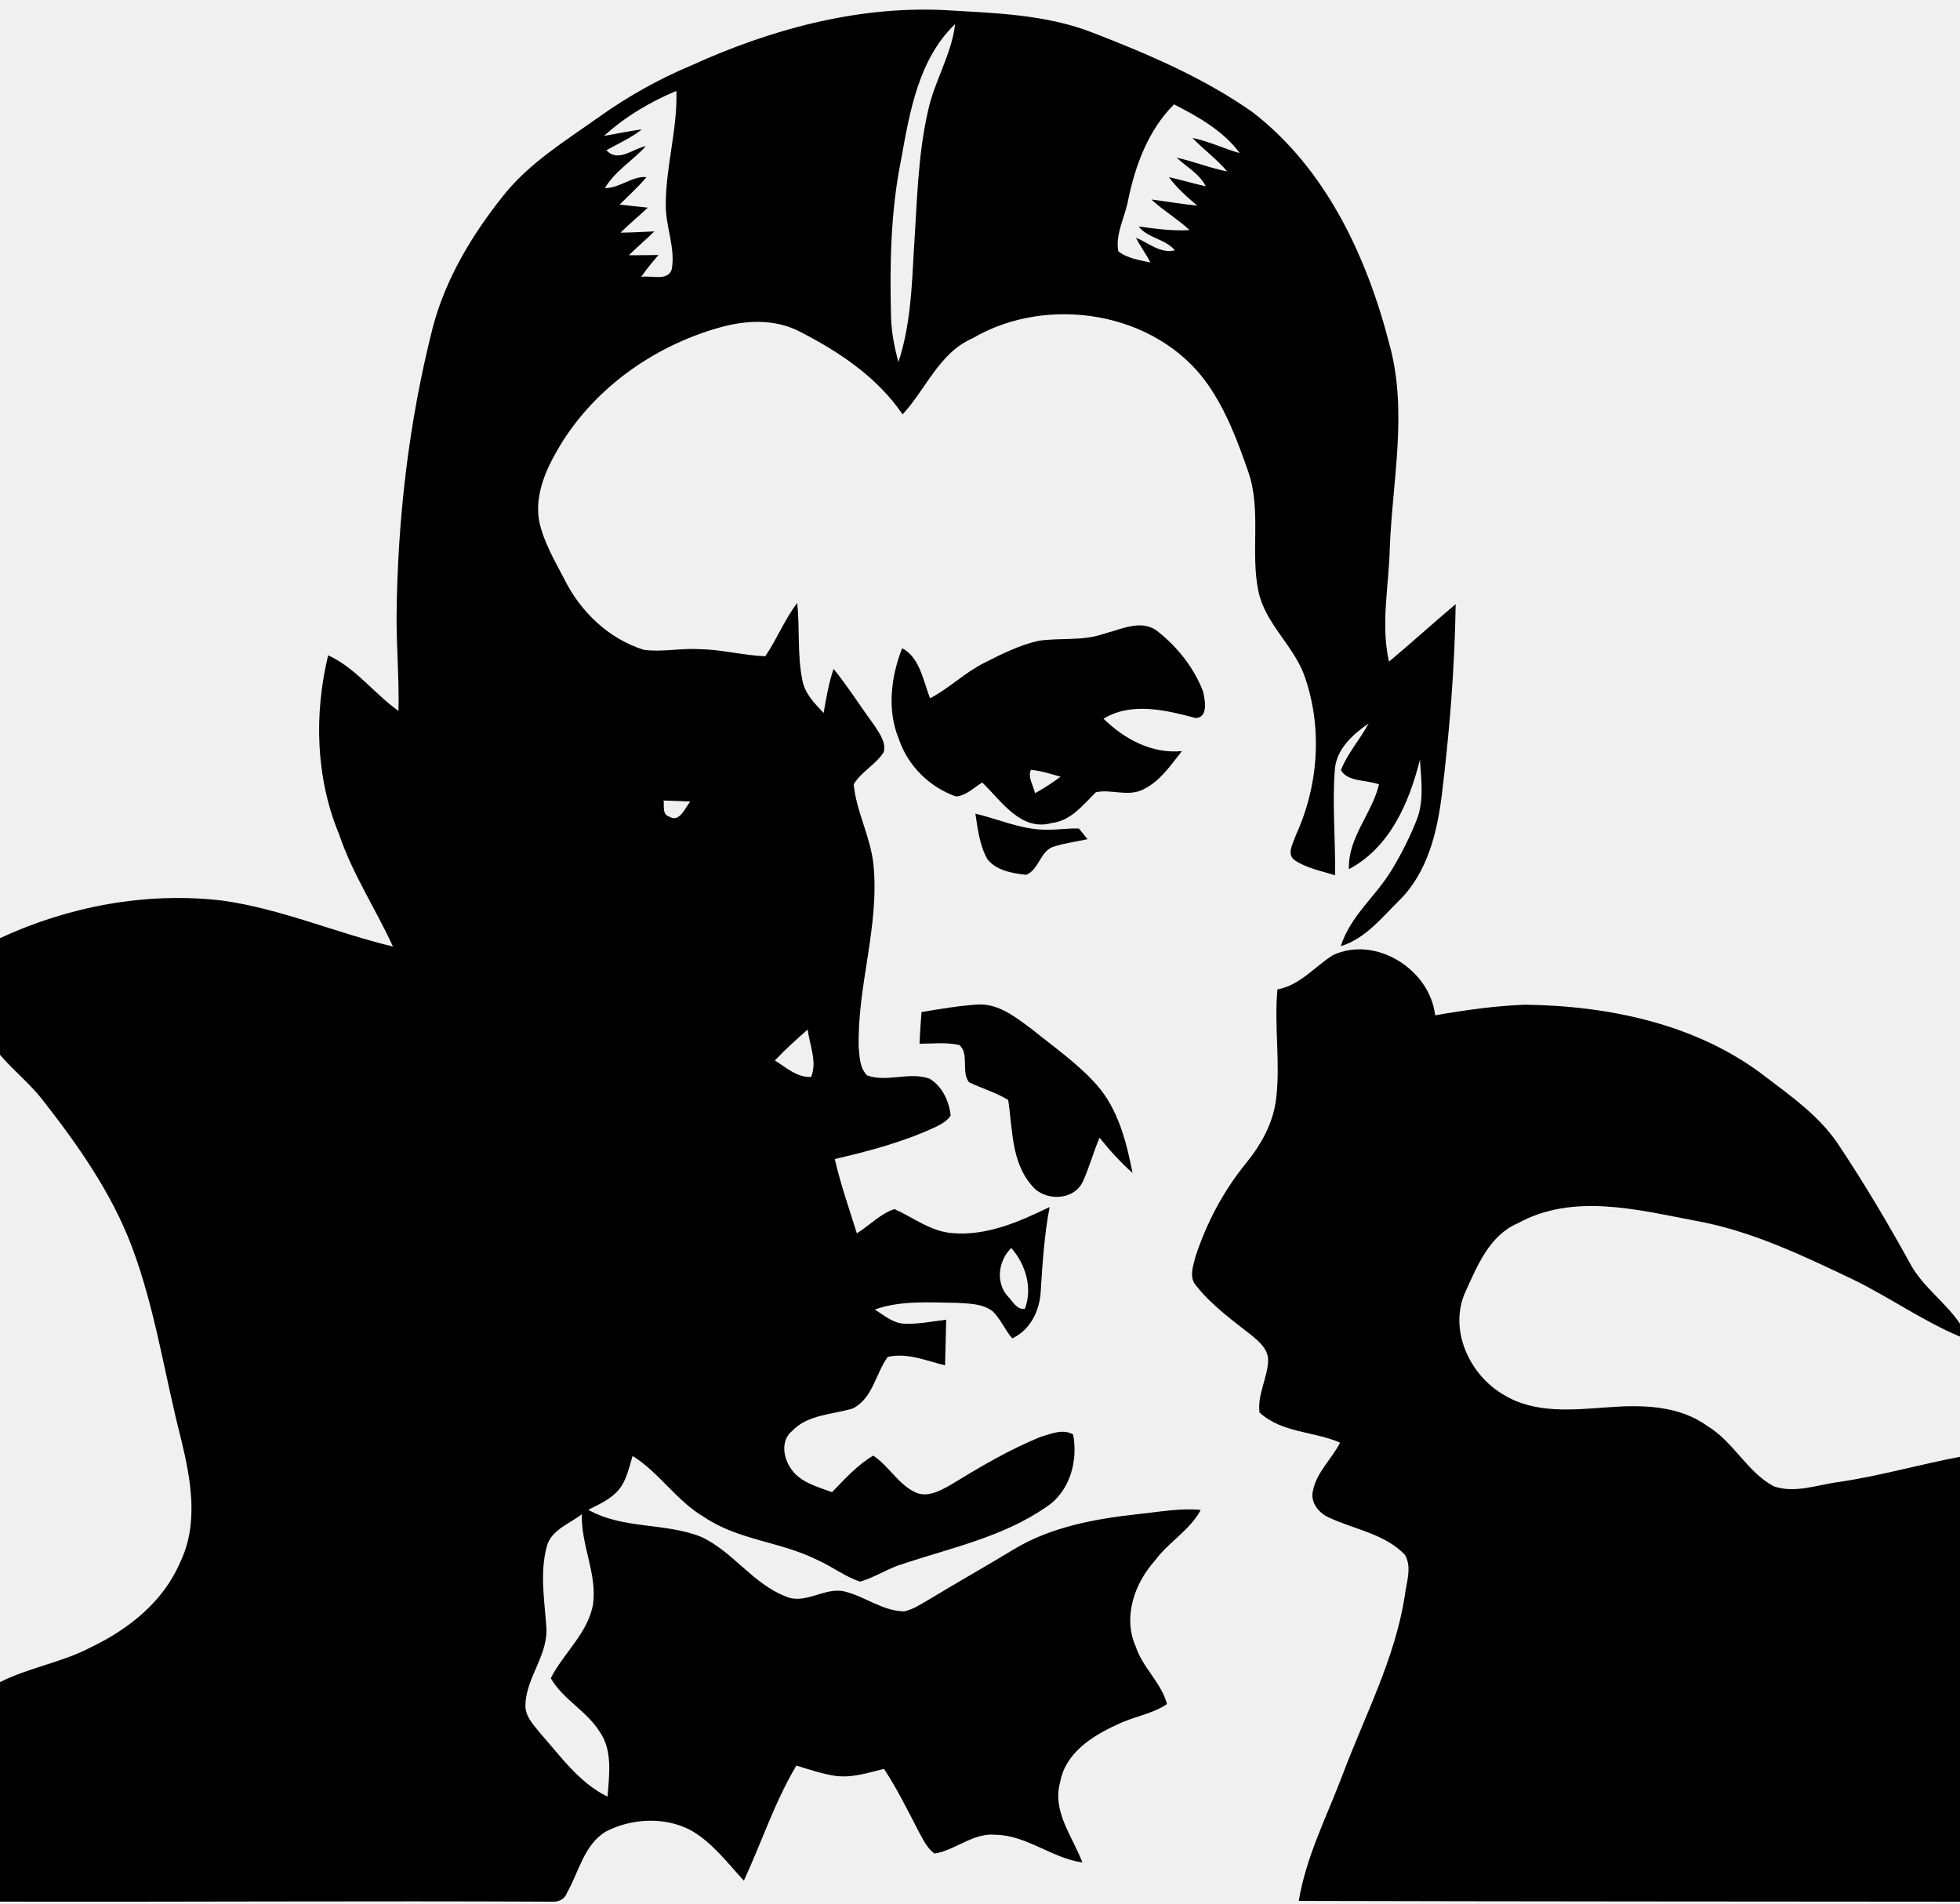
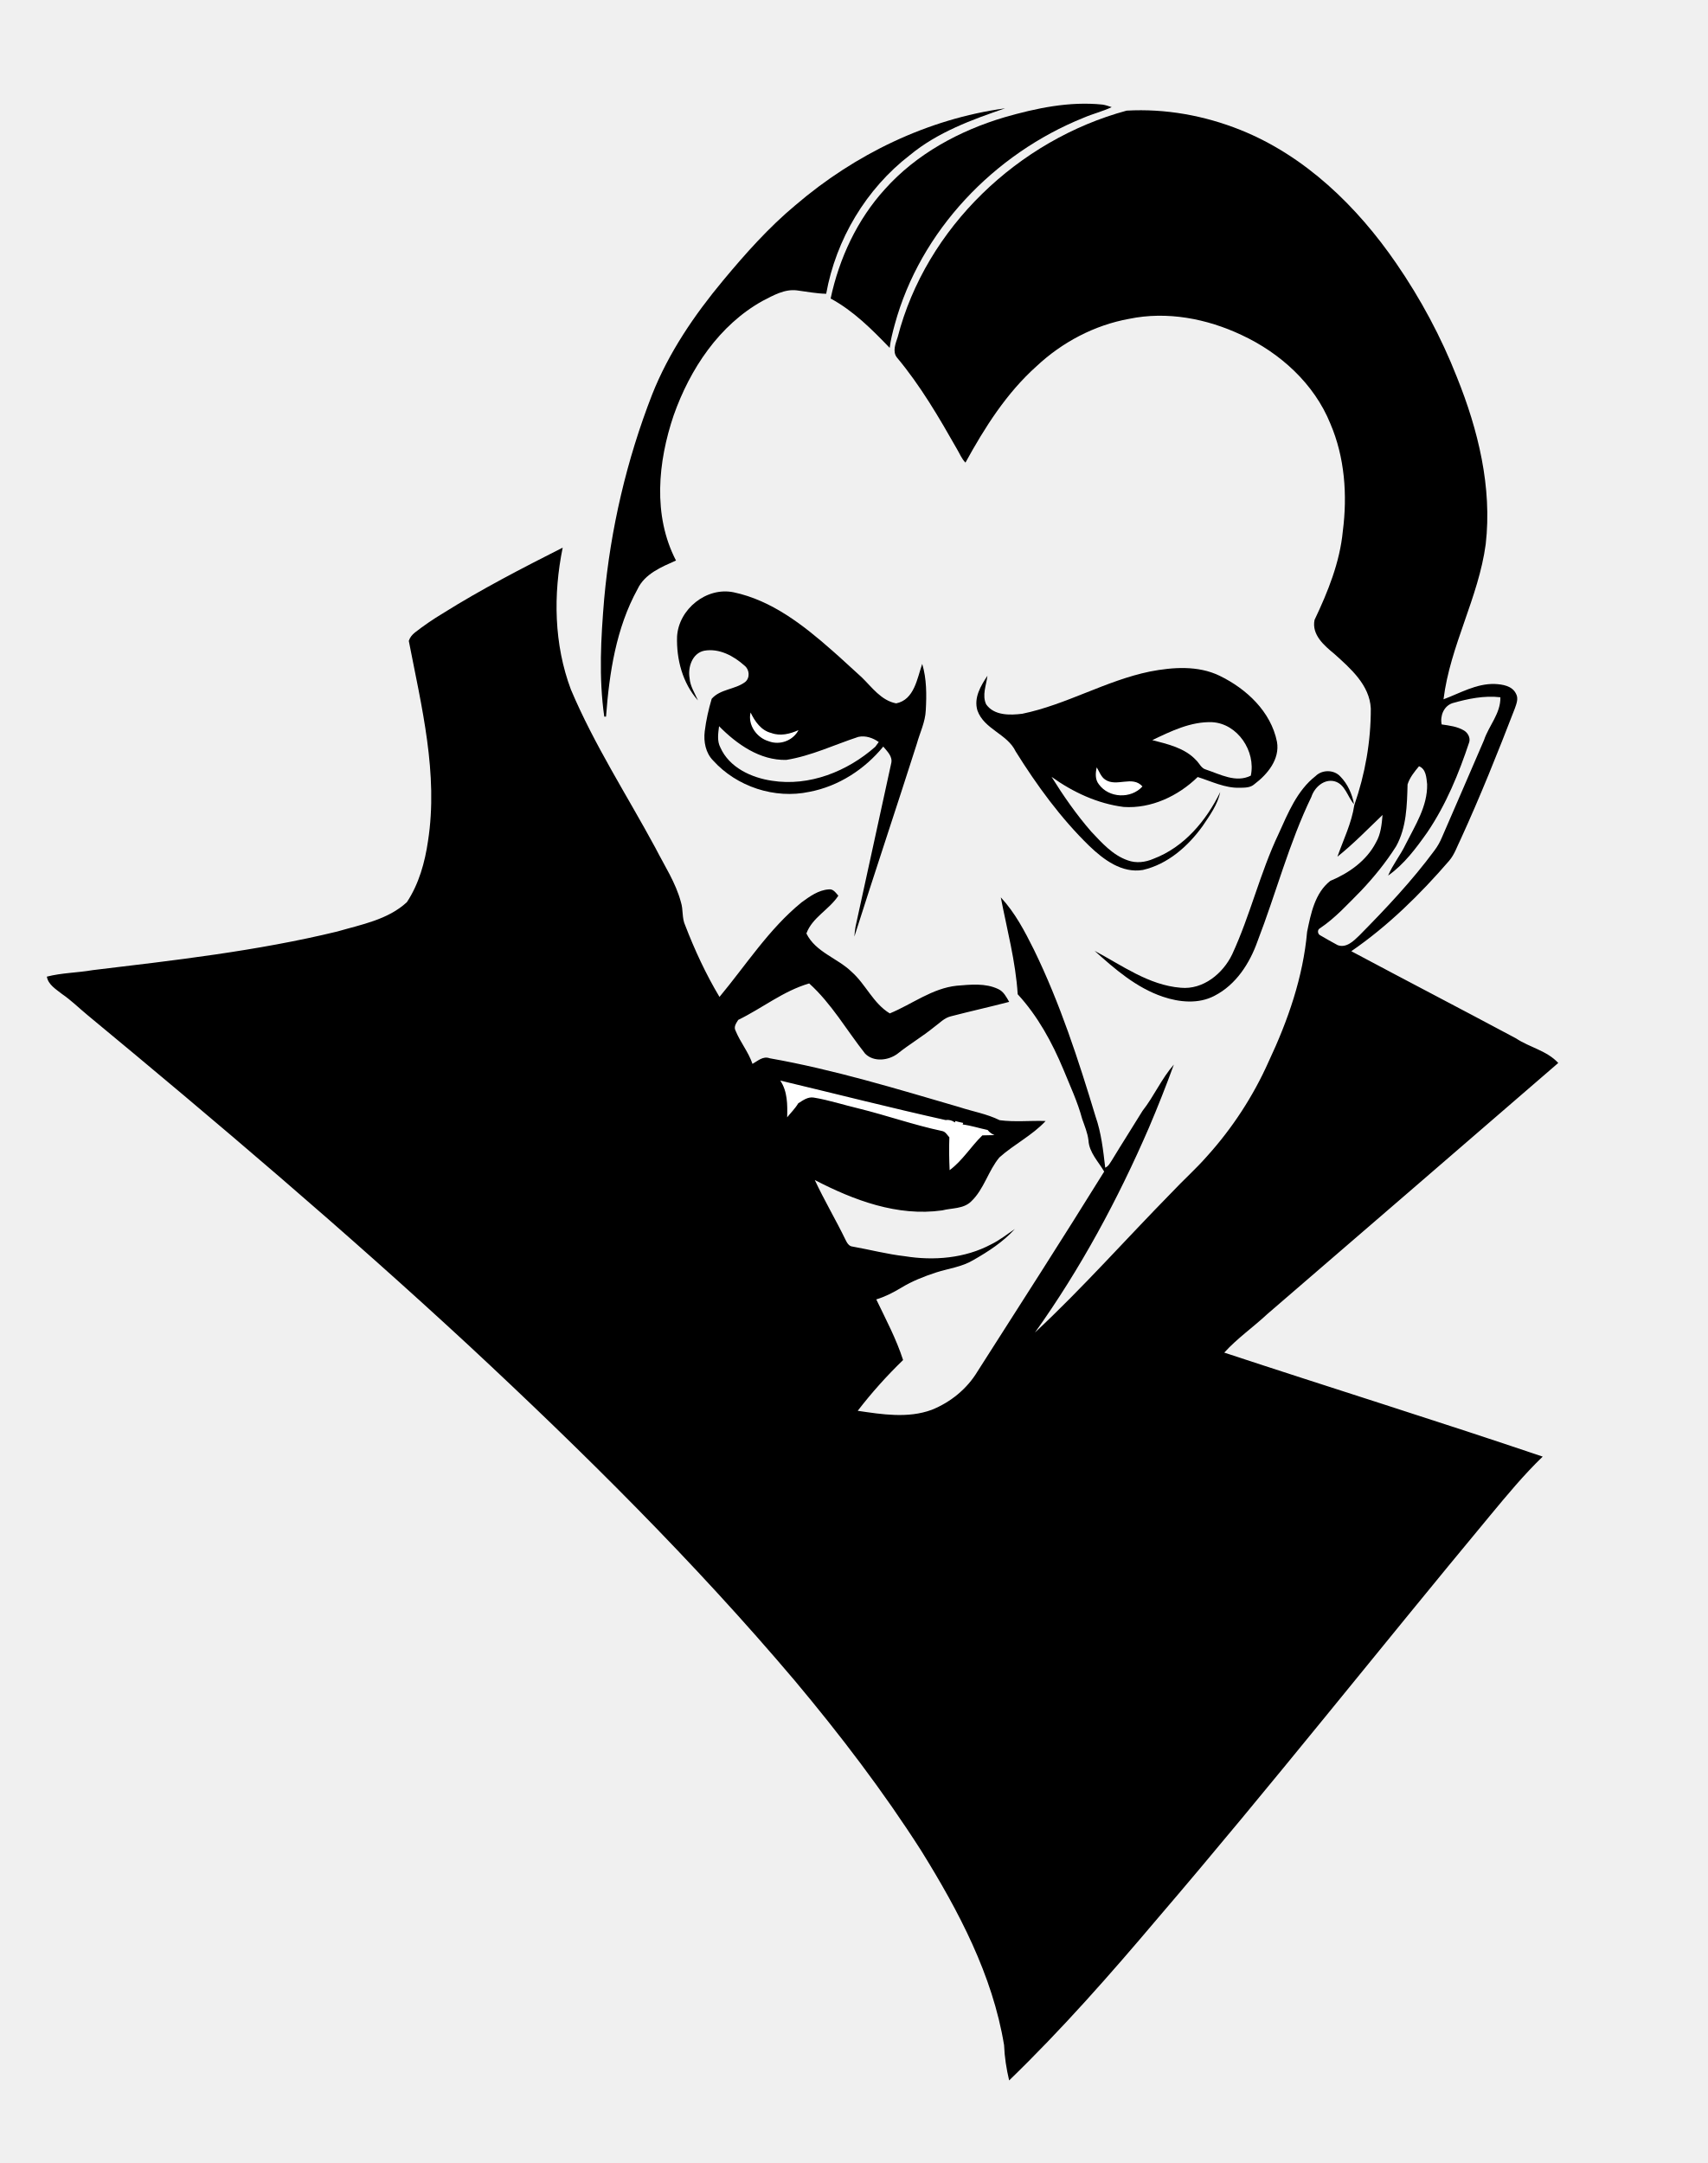
- <svg xmlns="http://www.w3.org/2000/svg" width="451pt" height="438pt" viewBox="0 0 451 438" version="1.1">
+ <svg xmlns="http://www.w3.org/2000/svg" width="810pt" height="1026pt" viewBox="0 0 810 1026" version="1.1">
+   <g id="#ffffffff">
+     <path fill="#ffffff" opacity="1.00" d=" M 364.54 351.58 C 358.95 349.96 354.56 343.82 356.02 337.97 C 358.04 342.18 361.00 346.50 365.82 347.68 C 370.12 349.30 374.72 348.13 378.75 346.32 C 376.12 351.35 369.83 353.66 364.54 351.58 Z" />
+     <path fill="#ffffff" opacity="1.00" d=" M 521.21 372.04 C 519.36 369.72 519.58 366.69 520.20 363.98 C 521.41 365.95 522.20 368.49 524.23 369.81 C 529.64 373.49 537.13 367.66 541.88 373.04 C 536.46 379.06 525.95 378.60 521.21 372.04 Z" />
+     <path fill="#ffffff" opacity="1.00" d=" M 370.08 512.55 C 396.21 518.79 422.25 525.43 448.47 531.28 C 450.09 531.05 451.61 531.41 452.92 532.42 L 453.13 531.75 C 454.36 532.10 455.61 532.40 456.88 532.64 L 456.61 533.38 C 460.63 533.89 464.49 535.17 468.45 536.00 C 469.31 537.08 470.39 537.89 471.69 538.43 C 469.77 538.49 467.86 538.53 465.96 538.56 C 460.52 543.82 456.56 550.51 450.42 555.06 C 450.19 549.87 450.11 544.67 450.29 539.48 C 449.26 538.39 448.51 536.82 446.91 536.51 C 433.48 533.66 420.52 529.06 407.19 525.78 C 400.10 524.11 393.14 521.80 385.95 520.63 C 383.14 520.18 380.82 521.96 378.60 523.37 C 377.17 525.82 375.11 527.79 373.36 530.00 C 373.53 524.07 373.55 517.65 370.08 512.55 Z" />
+   </g>
  <g id="#000000ff">
-     <path fill="#000000" opacity="1.00" d=" M 159.06 15.06 C 177.18 6.81 197.01 1.40 217.06 2.31 C 228.61 3.01 240.49 3.24 251.42 7.51 C 264.17 12.44 276.91 17.87 288.14 25.75 C 305.01 38.68 314.48 58.93 319.67 79.07 C 324.00 94.50 320.38 110.51 319.79 126.16 C 319.58 134.83 317.66 143.61 319.61 152.21 C 324.79 147.88 329.78 143.33 334.95 138.99 C 334.74 153.64 333.54 168.27 331.77 182.82 C 330.69 191.50 328.47 200.66 322.07 207.04 C 317.99 211.04 314.22 215.92 308.53 217.66 C 310.67 210.75 316.60 206.18 320.22 200.15 C 322.40 196.57 324.30 192.81 325.87 188.91 C 327.75 184.43 327.03 179.47 326.73 174.77 C 324.27 184.63 319.83 194.94 310.39 199.95 C 310.10 192.73 315.69 187.23 317.31 180.45 C 314.54 179.37 310.11 179.93 308.55 177.17 C 310.06 173.25 312.98 170.11 314.92 166.42 C 311.33 168.92 307.60 172.23 307.16 176.87 C 306.50 185.02 307.34 193.20 307.19 201.36 C 304.08 200.36 300.74 199.76 297.98 197.94 C 295.87 196.51 297.63 193.90 298.19 192.10 C 303.48 180.57 304.38 167.00 300.00 155.04 C 297.36 148.25 291.12 143.34 289.57 136.05 C 287.68 127.03 290.28 117.54 287.28 108.68 C 284.82 101.58 282.15 94.41 277.78 88.23 C 265.99 71.65 241.03 67.69 223.80 77.82 C 216.09 81.16 213.09 89.51 207.69 95.33 C 201.84 86.72 192.96 80.83 183.82 76.18 C 178.18 73.32 171.53 73.65 165.59 75.34 C 150.07 79.69 135.94 89.86 127.99 104.01 C 125.24 108.83 123.01 114.45 124.10 120.08 C 125.16 124.75 127.60 128.95 129.82 133.16 C 133.54 140.72 140.03 146.94 148.14 149.49 C 152.40 150.07 156.70 149.05 160.98 149.35 C 166.07 149.40 171.02 150.78 176.09 150.97 C 178.77 147.04 180.53 142.54 183.43 138.72 C 184.08 144.65 183.42 150.69 184.64 156.55 C 185.22 159.60 187.46 161.86 189.52 164.01 C 190.11 160.59 190.69 157.16 191.81 153.87 C 195.16 158.02 198.00 162.55 201.17 166.84 C 202.32 168.66 203.93 170.72 203.35 173.01 C 201.53 175.91 198.21 177.49 196.44 180.42 C 197.03 186.77 200.36 192.57 200.99 198.97 C 202.39 213.08 197.23 226.82 197.59 240.91 C 197.79 243.13 197.82 245.72 199.53 247.40 C 204.15 249.05 209.25 246.47 213.88 248.15 C 216.80 249.85 218.40 253.34 218.75 256.61 C 217.97 257.87 216.63 258.59 215.34 259.23 C 207.95 262.68 200.02 264.80 192.09 266.63 C 193.41 272.43 195.39 278.05 197.17 283.73 C 200.07 281.91 202.52 279.27 205.80 278.14 C 210.13 280.07 214.04 283.22 218.92 283.66 C 226.90 284.42 234.51 281.08 241.52 277.67 C 240.30 284.08 239.88 290.59 239.47 297.09 C 239.25 301.49 237.07 305.98 232.92 307.89 C 231.22 305.94 230.27 303.43 228.40 301.65 C 226.03 299.83 222.87 299.90 220.04 299.71 C 213.79 299.65 207.31 299.11 201.31 301.25 C 203.42 302.60 205.51 304.43 208.15 304.52 C 211.36 304.64 214.54 303.98 217.72 303.59 C 217.62 307.09 217.55 310.59 217.46 314.09 C 213.17 313.06 208.73 311.11 204.26 312.16 C 201.46 316.01 200.81 321.79 196.16 324.04 C 191.44 325.44 185.86 325.39 182.23 329.22 C 179.56 331.45 180.25 335.45 182.08 337.98 C 184.23 341.07 188.11 342.03 191.45 343.27 C 194.39 340.25 197.27 337.02 200.94 334.86 C 204.55 337.27 206.68 341.48 210.69 343.34 C 213.41 344.55 216.27 342.98 218.62 341.66 C 225.39 337.55 232.24 333.44 239.61 330.49 C 241.92 329.82 244.65 328.64 246.93 330.00 C 248.10 336.14 246.16 343.20 240.69 346.72 C 230.89 353.50 219.04 356.04 207.89 359.72 C 204.43 360.75 201.39 362.82 197.94 363.86 C 194.41 362.71 191.44 360.34 188.06 358.86 C 179.71 354.66 169.83 354.31 161.99 348.98 C 155.68 345.29 151.74 338.80 145.56 334.93 C 144.75 337.54 144.23 340.36 142.51 342.56 C 140.67 344.83 137.92 346.05 135.37 347.32 C 143.36 351.86 153.08 350.21 161.44 353.59 C 168.64 356.99 173.23 364.30 180.73 367.23 C 185.18 369.25 189.51 365.20 194.05 366.05 C 198.86 367.11 202.97 370.61 208.02 370.69 C 210.18 370.28 212.02 368.94 213.91 367.88 C 220.35 363.98 226.91 360.29 233.35 356.38 C 241.97 351.20 252.07 349.40 261.93 348.31 C 266.70 347.83 271.48 346.89 276.29 347.35 C 273.80 352.05 268.88 354.74 265.77 358.99 C 261.06 364.23 258.34 371.95 261.31 378.73 C 262.89 383.61 267.22 387.09 268.53 392.02 C 265.02 394.39 260.68 394.90 256.94 396.80 C 251.26 399.38 245.13 403.32 243.95 409.96 C 242.02 416.67 246.82 422.51 249.06 428.46 C 242.02 427.47 236.30 422.20 229.06 422.08 C 223.90 421.58 219.90 425.64 215.03 426.41 C 213.32 425.19 212.44 423.21 211.44 421.43 C 208.91 416.52 206.44 411.55 203.41 406.92 C 199.71 407.85 195.92 409.08 192.07 408.52 C 189.06 408.04 186.16 407.05 183.25 406.17 C 178.25 414.53 175.25 423.85 171.16 432.64 C 167.35 428.52 163.89 423.84 158.93 421.03 C 152.92 417.88 145.35 418.28 139.39 421.35 C 134.33 424.43 133.18 430.73 130.41 435.54 C 129.90 436.99 128.42 437.57 126.98 437.48 C 84.66 437.27 42.33 437.56 0.00 437.47 L 0.00 386.97 C 6.70 383.59 14.29 382.45 20.94 378.94 C 29.59 374.82 37.60 368.44 41.44 359.43 C 45.78 350.54 43.91 340.31 41.68 331.11 C 37.86 316.31 35.72 301.04 30.30 286.68 C 25.61 274.32 17.92 263.40 9.82 253.06 C 6.89 249.27 3.10 246.29 0.00 242.65 L 0.00 215.82 C 15.83 208.48 33.66 205.14 51.04 207.16 C 64.57 209.02 77.20 214.58 90.42 217.75 C 86.44 209.07 81.09 201.03 78.02 191.92 C 72.65 178.95 72.23 164.31 75.51 150.75 C 81.90 153.69 86.07 159.56 91.70 163.55 C 91.85 156.37 91.25 149.20 91.25 142.02 C 91.45 119.60 94.03 97.16 99.56 75.42 C 102.50 64.14 108.66 53.95 115.88 44.92 C 121.87 37.42 130.14 32.38 137.86 26.89 C 144.47 22.18 151.57 18.19 159.06 15.06 M 207.32 36.86 C 204.92 48.77 204.72 60.96 205.03 73.06 C 205.15 76.52 205.81 79.94 206.73 83.27 C 209.53 74.84 209.82 65.86 210.31 57.07 C 211.03 46.49 211.17 35.79 213.56 25.41 C 215.04 18.59 218.96 12.53 219.78 5.53 C 211.32 13.65 209.31 25.83 207.32 36.86 M 139.01 31.25 C 141.91 30.80 144.76 30.11 147.68 29.79 C 145.18 31.73 142.28 33.02 139.54 34.56 C 142.25 37.49 145.55 34.20 148.59 33.64 C 145.58 36.98 141.52 39.32 139.19 43.27 C 142.59 43.33 145.49 40.41 148.76 40.76 C 146.86 43.01 144.66 44.98 142.58 47.07 C 144.74 47.32 146.90 47.55 149.07 47.77 C 146.98 49.71 144.80 51.53 142.77 53.52 C 145.38 53.50 147.98 53.35 150.58 53.23 C 148.66 55.11 146.61 56.84 144.69 58.72 C 146.97 58.72 149.24 58.70 151.51 58.66 C 150.12 60.29 148.74 61.93 147.53 63.71 C 149.74 63.26 153.61 64.81 154.57 61.98 C 155.47 56.96 153.11 52.08 153.20 47.06 C 153.19 38.27 155.92 29.72 155.64 20.91 C 149.59 23.44 143.87 26.82 139.01 31.25 M 270.15 24.01 C 264.22 29.93 261.24 38.00 259.58 46.05 C 258.87 49.96 256.62 53.74 257.31 57.79 C 259.40 59.47 262.17 59.81 264.70 60.39 C 263.73 58.41 262.36 56.67 261.39 54.69 C 264.29 55.86 267.01 58.41 270.35 57.58 C 268.09 54.93 264.12 54.81 262.01 52.11 C 265.89 52.61 269.79 53.19 273.73 52.93 C 270.98 50.37 267.70 48.46 264.94 45.90 C 268.47 46.32 271.97 46.97 275.51 47.31 C 273.15 45.32 270.80 43.27 268.97 40.75 C 271.82 41.37 274.61 42.23 277.46 42.87 C 275.99 39.97 273.04 38.40 270.74 36.27 C 274.67 37.11 278.41 38.67 282.37 39.44 C 280.00 36.58 276.95 34.42 274.40 31.74 C 278.15 32.48 281.60 34.20 285.27 35.22 C 281.46 30.06 275.74 26.88 270.15 24.01 M 152.69 184.16 C 152.89 185.42 152.32 187.35 153.95 187.84 C 156.34 189.39 157.63 185.84 158.83 184.39 C 156.78 184.29 154.73 184.22 152.69 184.16 M 178.30 243.96 C 180.87 245.56 183.41 247.92 186.64 247.75 C 188.09 244.24 186.28 240.42 185.85 236.84 C 183.25 239.12 180.67 241.43 178.30 243.96 M 232.31 287.51 C 229.68 290.39 229.17 295.11 231.84 298.15 C 232.95 299.26 234.01 301.46 235.84 301.06 C 237.65 296.31 235.97 290.76 232.67 287.08 L 232.31 287.51 M 125.80 355.82 C 124.21 361.77 125.26 367.97 125.69 374.00 C 126.33 380.47 121.19 385.66 120.91 391.97 C 120.69 394.67 122.70 396.74 124.27 398.68 C 128.98 403.99 133.24 410.11 139.80 413.32 C 140.18 408.28 141.04 402.54 137.85 398.18 C 134.84 393.50 129.52 390.92 126.74 386.07 C 129.70 380.19 135.36 375.67 136.48 368.93 C 137.37 361.90 133.65 355.35 133.89 348.34 C 131.03 350.57 126.79 351.93 125.80 355.82 Z" />
-     <path fill="#000000" opacity="1.00" d=" M 254.06 145.78 C 258.07 144.77 262.90 142.24 266.58 145.41 C 271.03 148.96 274.75 153.67 276.80 159.01 C 277.28 160.96 278.09 165.04 275.15 165.19 C 268.34 163.38 260.36 161.40 253.92 165.34 C 258.74 170.04 265.03 173.45 271.96 172.79 C 269.32 176.11 266.81 179.92 262.81 181.72 C 259.41 183.30 255.64 181.49 252.17 182.25 C 249.20 185.16 246.43 188.84 241.95 189.35 C 234.85 191.29 230.41 184.23 226.02 180.02 C 224.07 181.15 222.32 183.09 219.96 183.22 C 213.90 181.10 208.91 176.17 206.85 170.07 C 204.06 163.36 205.00 155.74 207.58 149.13 C 211.64 151.20 212.45 156.67 214.00 160.64 C 218.44 158.33 222.02 154.71 226.50 152.48 C 230.51 150.45 234.59 148.39 239.00 147.41 C 244.00 146.68 249.21 147.52 254.06 145.78 M 237.21 177.10 C 236.44 178.88 237.82 180.73 238.16 182.47 C 240.22 181.37 242.16 180.06 244.05 178.68 C 241.79 178.05 239.55 177.31 237.21 177.10 Z" />
-     <path fill="#000000" opacity="1.00" d=" M 224.44 187.17 C 229.60 188.42 234.59 190.66 239.97 190.86 C 242.73 191.03 245.48 190.48 248.25 190.60 C 248.75 191.21 249.74 192.44 250.24 193.05 C 247.74 193.60 245.17 193.93 242.72 194.69 C 239.35 195.48 239.17 200.08 236.12 201.25 C 232.97 200.89 229.27 200.30 227.20 197.65 C 225.40 194.47 224.98 190.72 224.44 187.17 Z" />
-     <path fill="#000000" opacity="1.00" d=" M 306.70 219.73 C 316.56 215.13 329.03 223.02 330.23 233.57 C 337.10 232.38 344.03 231.38 351.01 231.13 C 370.42 231.40 390.70 235.64 406.32 247.76 C 412.31 252.30 418.61 256.78 422.88 263.09 C 428.82 271.99 434.30 281.19 439.46 290.57 C 442.34 295.99 447.59 299.49 451.00 304.51 L 451.00 307.49 C 442.49 303.90 434.88 298.52 426.61 294.45 C 414.83 288.84 402.91 283.09 389.96 280.80 C 376.70 278.27 361.95 274.46 349.35 281.36 C 342.79 284.13 339.97 291.07 337.23 297.11 C 333.23 305.79 338.11 316.35 346.05 320.89 C 353.24 325.29 362.02 324.30 370.03 323.74 C 377.80 323.15 386.33 323.28 392.89 328.07 C 398.87 331.65 401.96 338.57 408.10 341.90 C 412.98 343.65 418.18 341.55 423.10 340.93 C 432.51 339.55 441.66 336.90 451.00 335.13 L 451.00 437.48 C 400.28 437.44 349.57 437.43 298.85 437.30 C 300.55 427.00 305.40 417.68 309.04 408.01 C 314.11 394.54 320.97 381.58 323.23 367.22 C 323.58 364.13 324.97 360.57 323.28 357.69 C 318.64 352.82 311.62 351.85 305.77 349.10 C 303.44 348.07 301.46 345.61 302.11 342.94 C 302.96 338.65 306.44 335.65 308.36 331.87 C 302.31 329.25 294.91 329.65 289.82 324.94 C 289.29 320.84 291.63 317.09 291.80 313.06 C 291.90 310.47 289.76 308.64 287.94 307.15 C 283.46 303.64 278.77 300.24 275.21 295.74 C 273.53 293.83 274.56 291.18 275.10 289.04 C 277.64 281.29 281.53 273.96 286.69 267.62 C 290.15 263.39 292.92 258.45 293.62 252.95 C 294.67 244.53 293.15 236.05 293.94 227.61 C 299.14 226.66 302.46 222.41 306.70 219.73 Z" />
-     <path fill="#000000" opacity="1.00" d=" M 212.04 232.82 C 216.35 232.10 220.68 231.37 225.05 231.08 C 229.83 230.85 233.78 234.07 237.42 236.75 C 242.52 240.89 248.00 244.66 252.38 249.60 C 257.31 255.20 259.19 262.69 260.60 269.83 C 257.82 267.38 255.33 264.62 253.01 261.73 C 251.55 265.10 250.64 268.69 249.07 272.02 C 246.86 276.33 240.17 276.35 237.35 272.64 C 232.67 267.23 233.01 259.71 231.99 253.05 C 229.16 251.30 225.93 250.41 222.96 248.96 C 221.11 246.52 223.09 242.48 220.75 240.40 C 217.75 239.73 214.63 240.10 211.58 240.11 C 211.69 237.67 211.85 235.24 212.04 232.82 Z" />
+     <path fill="#000000" opacity="1.00" d=" M 476.41 55.64 C 491.47 51.30 507.18 47.98 522.93 49.61 C 524.43 49.82 525.84 50.36 527.29 50.82 C 522.97 52.86 518.30 53.98 513.94 55.87 C 471.53 72.93 436.52 109.45 424.40 153.89 C 423.41 157.55 422.43 161.23 421.99 165.01 C 413.56 156.24 404.79 147.44 393.98 141.60 C 398.03 122.56 406.57 104.18 419.74 89.72 C 434.69 73.01 455.09 61.96 476.41 55.64 Z" />
+     <path fill="#000000" opacity="1.00" d=" M 377.34 97.28 C 405.41 73.24 439.99 56.40 476.75 51.38 C 460.89 56.79 444.70 62.73 431.60 73.55 C 410.80 89.57 396.52 113.55 391.87 139.35 C 387.20 139.25 382.61 138.34 377.99 137.74 C 372.12 137.01 366.78 140.12 361.76 142.70 C 341.06 154.18 327.28 175.09 319.54 196.98 C 312.06 219.05 309.55 244.52 320.63 265.87 C 313.75 268.95 305.82 272.16 302.41 279.42 C 292.23 297.90 289.00 319.16 287.45 339.93 C 287.24 339.92 286.82 339.91 286.61 339.91 C 283.96 321.36 285.02 302.58 286.58 283.99 C 289.59 250.89 297.23 218.20 309.29 187.21 C 317.16 167.29 329.35 149.41 342.99 133.02 C 353.57 120.32 364.61 107.88 377.34 97.28 Z" />
+     <path fill="#000000" opacity="1.00" d=" M 534.38 52.48 C 552.71 51.44 571.26 54.79 588.30 61.61 C 619.04 73.92 643.68 97.89 662.21 124.85 C 673.83 141.72 683.56 159.87 691.05 178.94 C 701.11 203.93 707.80 231.10 704.69 258.17 C 701.28 283.53 687.81 306.32 684.68 331.71 C 692.57 328.78 700.24 324.19 708.95 324.44 C 712.64 324.60 717.25 325.30 719.04 329.03 C 720.36 331.29 719.26 333.89 718.48 336.13 C 710.44 356.97 702.14 377.72 692.84 398.04 C 691.11 401.51 689.91 405.33 687.34 408.31 C 673.56 424.28 658.36 439.21 640.94 451.20 C 666.92 465.07 693.07 478.64 719.04 492.53 C 725.50 496.84 733.71 498.34 739.10 504.21 C 693.16 543.97 647.13 583.62 601.12 623.30 C 594.44 629.55 586.84 634.80 580.68 641.60 C 630.97 658.21 681.55 673.95 731.72 690.93 C 722.77 699.56 714.84 709.15 706.92 718.70 C 654.09 782.29 602.84 847.20 549.05 910.00 C 526.62 936.53 503.64 962.66 478.65 986.83 C 477.35 981.32 476.47 975.74 476.25 970.08 C 470.76 936.74 454.65 906.40 437.03 878.00 C 418.92 849.65 398.47 822.85 376.87 797.08 C 329.16 740.72 276.59 688.68 222.57 638.41 C 163.93 584.12 103.00 532.38 41.45 481.45 C 37.43 478.13 33.72 474.44 29.40 471.49 C 26.59 469.24 22.89 467.13 22.22 463.26 C 29.32 461.43 36.72 461.43 43.93 460.18 C 82.80 455.52 121.85 451.11 159.97 441.86 C 171.38 438.54 183.96 436.29 192.98 427.95 C 198.68 419.33 201.54 409.08 203.01 398.93 C 207.97 367.01 199.94 335.16 193.90 304.00 C 194.40 302.36 195.53 301.02 196.86 299.98 C 201.05 296.72 205.44 293.71 210.00 290.97 C 228.34 279.47 247.59 269.54 266.89 259.77 C 262.35 281.99 262.74 305.66 270.78 327.06 C 281.83 353.25 297.35 377.17 310.83 402.11 C 315.14 410.59 320.52 418.67 322.98 427.96 C 324.13 431.52 323.38 435.46 324.99 438.91 C 329.50 450.62 334.82 462.11 341.26 472.88 C 353.91 457.69 364.70 440.67 380.16 428.06 C 384.01 425.25 388.21 422.18 393.12 421.87 C 395.24 421.56 396.42 423.53 397.64 424.86 C 393.34 431.48 385.25 435.17 382.49 442.79 C 386.86 451.69 397.24 454.44 403.98 461.01 C 410.68 466.96 414.18 475.96 422.04 480.70 C 432.63 476.34 442.13 468.78 453.84 467.56 C 460.37 467.03 467.40 466.23 473.51 469.17 C 476.06 470.34 477.33 472.93 478.67 475.23 C 469.46 477.64 460.15 479.70 450.93 482.10 C 447.81 482.86 445.59 485.38 443.06 487.18 C 437.53 491.69 431.36 495.31 425.79 499.76 C 421.46 503.06 414.48 503.90 410.38 499.83 C 401.57 488.70 394.44 476.08 383.81 466.48 C 371.53 470.05 361.49 478.27 350.15 483.78 C 349.21 485.31 347.87 487.06 348.90 488.92 C 351.12 494.38 355.01 499.00 356.91 504.64 C 359.46 503.23 361.91 500.80 365.08 501.98 C 395.59 507.38 425.28 516.47 454.98 525.13 C 461.37 527.23 468.11 528.35 474.17 531.36 C 481.40 532.31 488.71 531.49 495.96 531.74 C 489.56 538.61 480.98 542.79 474.03 549.01 C 468.72 555.36 466.76 564.06 460.69 569.84 C 457.01 573.51 451.53 572.93 446.87 574.14 C 425.73 577.14 404.93 569.32 386.46 559.73 C 390.94 569.32 396.35 578.43 400.97 587.94 C 401.68 589.39 402.58 591.18 404.43 591.31 C 412.70 592.78 420.85 594.93 429.21 595.88 C 442.96 598.10 457.66 596.87 470.11 590.25 C 474.15 588.29 477.64 585.46 481.36 582.97 C 475.76 589.11 468.73 593.69 461.56 597.76 C 456.22 600.95 449.92 601.70 444.08 603.56 C 438.34 605.43 432.68 607.66 427.51 610.80 C 423.76 613.06 419.84 615.09 415.63 616.36 C 420.16 625.81 425.12 635.10 428.35 645.12 C 420.61 652.61 413.39 660.66 406.83 669.20 C 418.37 670.91 430.66 672.89 441.92 668.74 C 450.82 665.19 458.70 658.78 463.64 650.54 C 483.77 619.00 504.02 587.52 523.73 555.73 C 521.10 551.13 516.58 546.69 516.28 540.93 C 515.86 537.37 514.44 534.07 513.28 530.72 C 511.14 522.66 507.55 515.08 504.42 507.37 C 499.03 494.46 492.24 481.97 482.71 471.62 C 481.73 456.04 477.64 440.91 474.69 425.65 C 481.42 432.87 486.04 441.71 490.41 450.49 C 502.75 475.79 511.50 502.68 519.62 529.55 C 522.36 537.37 523.26 545.67 524.22 553.87 C 525.74 553.27 526.49 551.67 527.36 550.39 C 532.13 542.51 537.11 534.77 541.92 526.92 C 547.39 519.96 550.92 511.64 556.78 504.97 C 553.12 515.02 549.18 524.98 544.99 534.82 C 530.24 568.92 512.52 601.81 490.90 632.07 C 513.55 610.91 534.12 587.68 555.82 565.57 C 561.25 559.78 567.20 554.50 572.44 548.53 C 584.52 535.18 594.47 519.91 601.78 503.46 C 610.90 484.07 618.08 463.47 619.98 442.01 C 621.75 433.38 623.67 423.57 630.98 417.84 C 639.83 414.16 648.20 408.27 652.67 399.56 C 654.95 395.61 655.38 391.01 655.76 386.57 C 648.74 393.28 641.96 400.30 634.35 406.37 C 637.20 398.30 641.09 390.42 642.36 381.92 C 647.49 367.23 650.25 351.64 650.19 336.07 C 649.65 324.94 640.60 317.12 632.92 310.19 C 628.08 306.21 622.06 301.09 623.51 294.05 C 629.84 280.73 635.50 266.76 636.92 251.95 C 639.13 234.84 637.86 216.94 631.01 200.96 C 623.34 181.99 607.21 167.41 588.88 158.90 C 572.39 151.12 553.52 147.50 535.50 151.25 C 519.09 154.23 503.77 162.34 491.64 173.72 C 477.39 186.46 467.05 202.81 457.93 219.44 C 456.13 217.62 455.21 215.19 453.92 213.04 C 445.35 197.95 436.55 182.86 425.39 169.53 C 423.21 166.72 424.80 162.90 425.78 159.92 C 439.15 108.01 483.05 66.37 534.38 52.48 M 688.93 333.53 C 684.79 334.92 682.97 339.57 683.80 343.63 C 687.44 344.16 691.26 344.60 694.48 346.56 C 696.24 347.65 697.47 349.93 696.89 352.00 C 691.93 366.96 685.86 381.71 676.98 394.82 C 671.67 402.34 665.99 409.99 658.40 415.34 C 660.62 410.05 664.32 405.57 666.77 400.40 C 671.28 391.44 677.14 382.41 676.91 371.99 C 676.56 368.93 676.44 364.78 673.06 363.46 C 670.89 366.07 668.64 368.82 667.63 372.09 C 667.36 382.01 667.15 392.51 662.21 401.42 C 657.41 409.02 651.72 416.02 645.55 422.55 C 639.33 428.78 633.38 435.45 626.00 440.37 C 624.69 441.08 624.95 443.16 626.31 443.72 C 629.01 445.28 631.71 446.86 634.47 448.32 C 638.56 449.83 642.02 446.37 644.70 443.78 C 657.32 431.00 669.70 417.88 680.39 403.41 C 681.88 401.46 683.06 399.30 684.00 397.04 C 690.70 381.76 697.23 366.41 703.87 351.11 C 706.18 344.19 711.84 338.39 711.65 330.74 C 703.94 329.83 696.30 331.44 688.93 333.53 M 370.08 512.55 C 373.55 517.65 373.53 524.07 373.36 530.00 C 375.11 527.79 377.17 525.82 378.60 523.37 C 380.82 521.96 383.14 520.18 385.95 520.63 C 393.14 521.80 400.10 524.11 407.19 525.78 C 420.52 529.06 433.48 533.66 446.91 536.51 C 448.51 536.82 449.26 538.39 450.29 539.48 C 450.11 544.67 450.19 549.87 450.42 555.06 C 456.56 550.51 460.52 543.82 465.96 538.56 C 467.86 538.53 469.77 538.49 471.69 538.43 C 470.39 537.89 469.31 537.08 468.45 536.00 C 464.49 535.17 460.63 533.89 456.61 533.38 L 456.88 532.64 C 455.61 532.40 454.36 532.10 453.13 531.75 L 452.92 532.42 C 451.61 531.41 450.09 531.05 448.47 531.28 C 422.25 525.43 396.21 518.79 370.08 512.55 Z" />
+     <path fill="#000000" opacity="1.00" d=" M 321.14 301.99 C 321.86 288.97 335.10 278.26 348.02 280.96 C 366.03 284.78 381.00 296.50 394.52 308.40 C 399.36 312.60 403.99 317.04 408.77 321.31 C 413.63 326.04 417.96 332.28 425.07 333.64 C 433.69 331.91 434.99 321.84 437.42 314.92 C 439.55 322.05 439.52 329.56 439.11 336.91 C 438.88 342.50 436.30 347.59 434.83 352.91 C 425.09 383.41 414.93 413.77 405.24 444.28 C 405.35 442.71 405.52 441.15 405.78 439.60 C 411.46 413.80 417.04 387.97 422.69 362.17 C 423.57 358.87 420.80 356.41 418.95 354.13 C 410.12 364.94 397.71 372.99 383.91 375.60 C 367.49 379.12 349.47 373.19 338.23 360.73 C 334.68 357.14 333.67 351.79 334.26 346.93 C 334.90 341.69 336.07 336.49 337.57 331.46 C 341.68 326.79 348.67 327.11 353.45 323.50 C 355.82 321.54 355.52 317.62 353.18 315.77 C 348.04 311.15 341.15 307.40 334.03 308.66 C 328.34 309.83 326.18 316.53 327.08 321.65 C 327.35 325.52 329.55 328.79 331.07 332.25 C 323.77 324.08 320.80 312.76 321.14 301.99 M 364.54 351.58 C 369.83 353.66 376.12 351.35 378.75 346.32 C 374.72 348.13 370.12 349.30 365.82 347.68 C 361.00 346.50 358.04 342.18 356.02 337.97 C 354.56 343.82 358.95 349.96 364.54 351.58 M 341.06 344.46 C 340.65 347.81 340.03 351.45 341.69 354.59 C 345.90 364.06 356.38 368.91 366.14 370.34 C 383.88 373.15 401.95 365.89 415.14 354.24 C 415.56 353.68 416.39 352.55 416.81 351.98 C 414.05 350.00 410.51 348.79 407.12 349.53 C 395.78 353.25 384.83 358.54 372.98 360.45 C 360.49 360.78 349.46 353.00 341.06 344.46 Z" />
+     <path fill="#000000" opacity="1.00" d=" M 545.41 318.54 C 556.27 316.44 568.21 315.58 578.45 320.53 C 591.17 326.69 602.83 337.53 605.69 351.88 C 607.13 360.12 601.18 367.31 595.01 371.94 C 593.11 373.70 590.42 373.62 588.01 373.67 C 581.01 373.88 574.60 370.62 568.08 368.57 C 558.84 377.58 546.05 383.65 532.96 382.77 C 520.53 381.19 508.89 375.75 498.77 368.49 C 504.42 377.56 510.54 386.37 517.57 394.44 C 522.62 399.79 527.77 405.65 534.94 408.11 C 538.89 409.57 543.29 409.03 547.08 407.37 C 561.61 401.90 572.16 389.29 578.79 375.66 C 577.54 381.68 573.84 386.74 570.48 391.75 C 563.55 401.41 553.94 409.90 542.11 412.65 C 532.15 414.34 523.44 407.76 516.68 401.28 C 503.07 388.03 491.80 372.53 481.76 356.46 C 477.79 348.09 466.76 345.95 463.60 336.99 C 461.81 330.98 465.15 325.36 468.35 320.55 C 467.83 325.00 465.69 329.79 467.77 334.13 C 471.58 339.49 479.03 339.29 484.87 338.57 C 505.79 334.26 524.48 322.85 545.41 318.54 M 546.54 351.07 C 553.88 352.97 561.93 354.76 567.31 360.56 C 568.89 362.03 569.74 364.45 572.01 365.04 C 578.78 367.28 586.19 371.48 593.28 367.92 C 595.73 356.39 587.08 343.23 574.93 342.56 C 564.81 342.20 555.44 346.83 546.54 351.07 M 521.21 372.04 C 525.95 378.60 536.46 379.06 541.88 373.04 C 537.13 367.66 529.64 373.49 524.23 369.81 C 522.20 368.49 521.41 365.95 520.20 363.98 C 519.58 366.69 519.36 369.72 521.21 372.04 Z" />
+     <path fill="#000000" opacity="1.00" d=" M 624.02 368.10 C 627.13 365.01 632.72 365.03 635.71 368.29 C 639.20 371.82 641.34 376.62 642.23 381.47 C 639.09 377.91 638.06 371.91 632.91 370.58 C 627.96 369.40 623.47 373.49 622.02 377.96 C 611.39 399.96 605.25 423.71 596.48 446.43 C 592.78 456.92 586.27 467.08 576.14 472.29 C 568.54 476.36 559.39 475.44 551.50 472.77 C 538.99 468.52 528.83 459.72 519.17 451.02 C 532.24 457.93 544.83 467.31 560.04 468.53 C 570.66 469.55 580.12 461.77 584.47 452.61 C 593.04 434.08 597.68 414.00 606.45 395.55 C 610.94 385.67 615.20 374.98 624.02 368.10 Z" />
  </g>
</svg>
